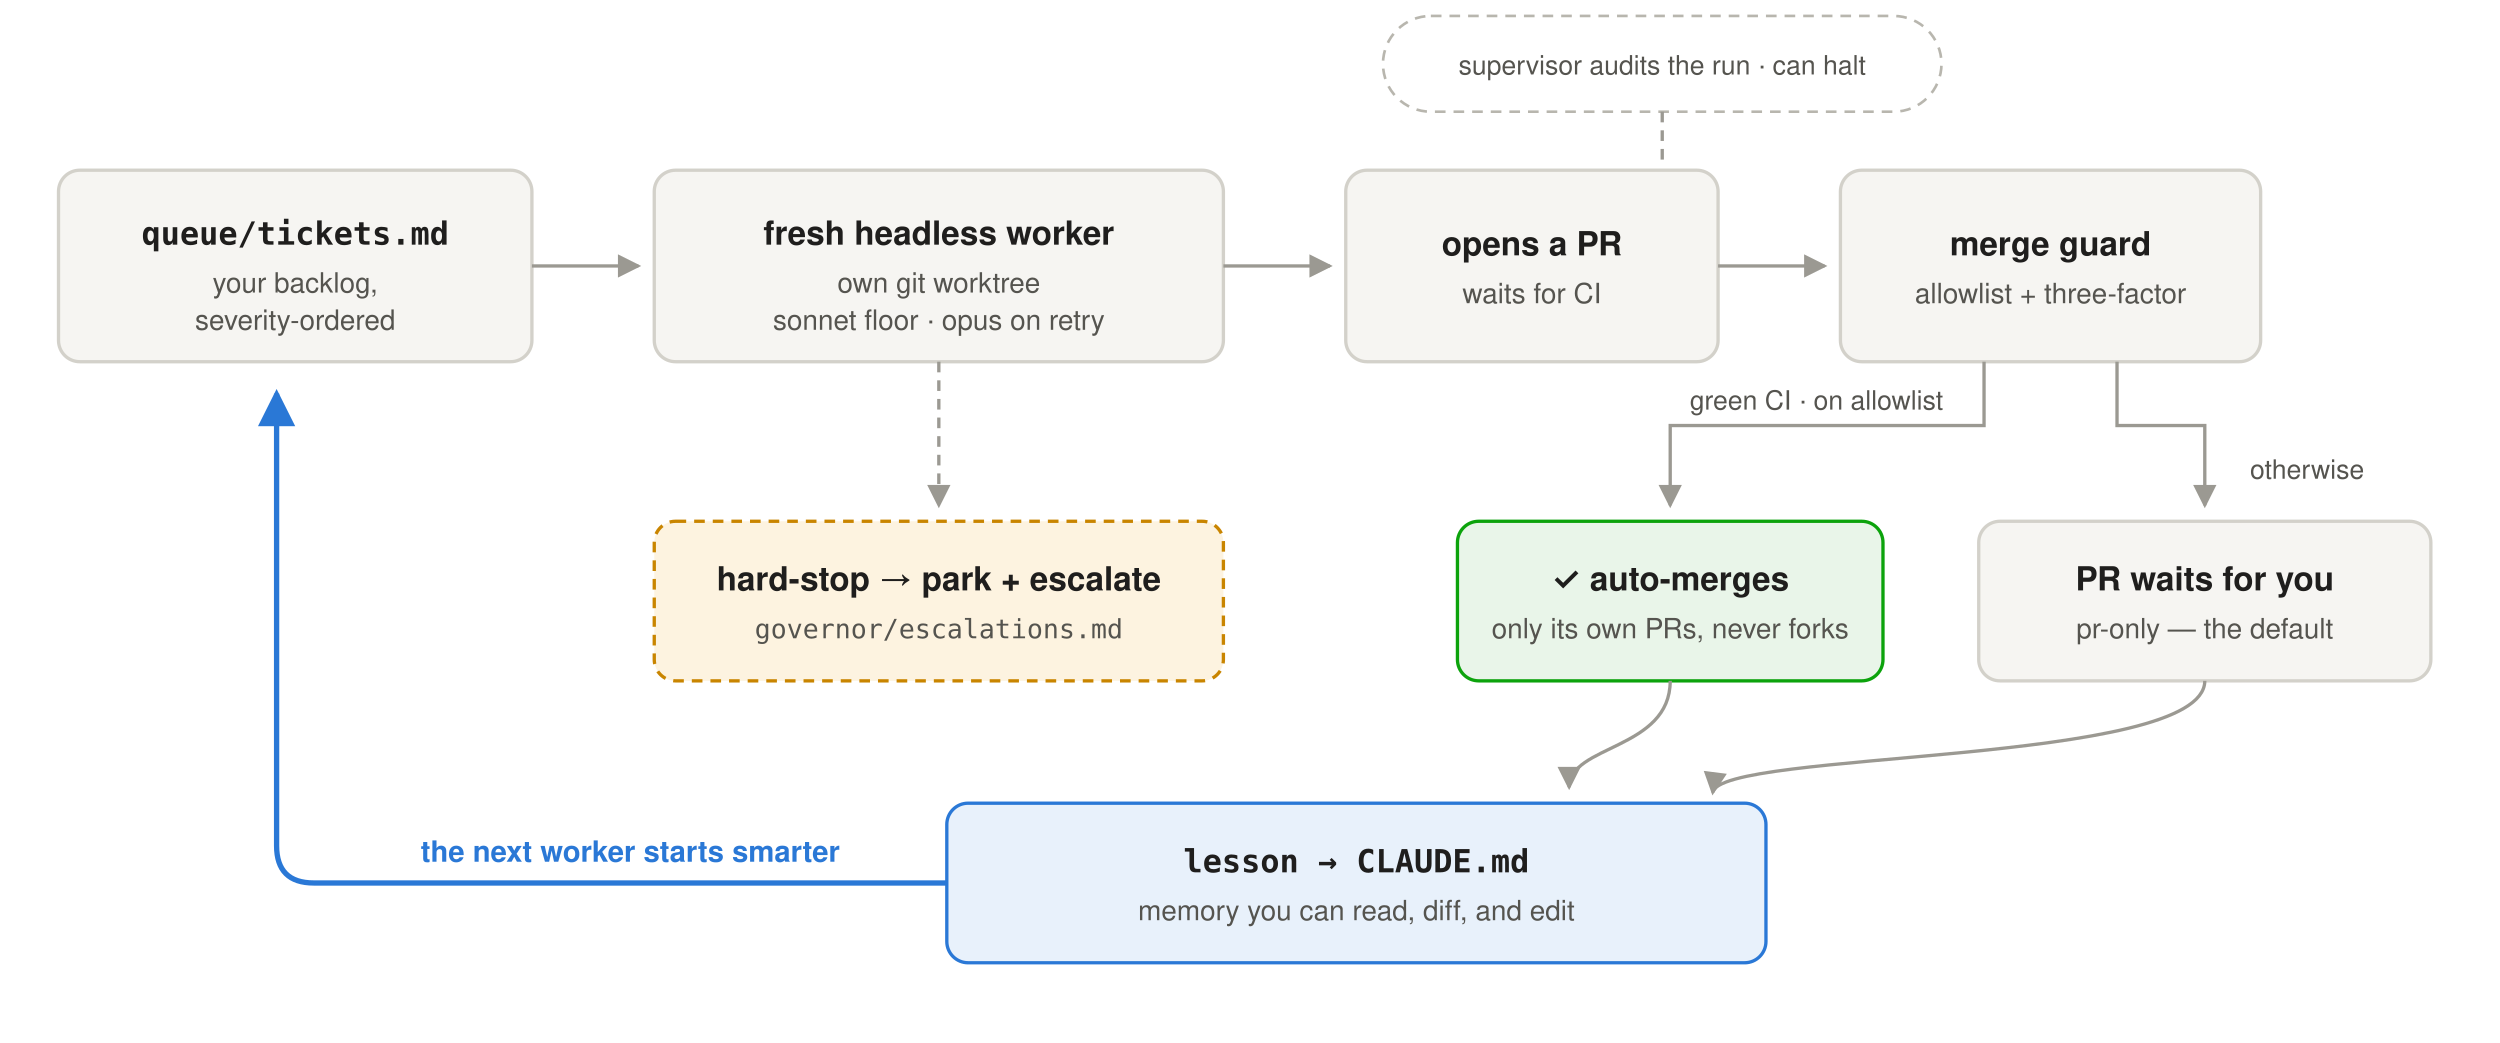
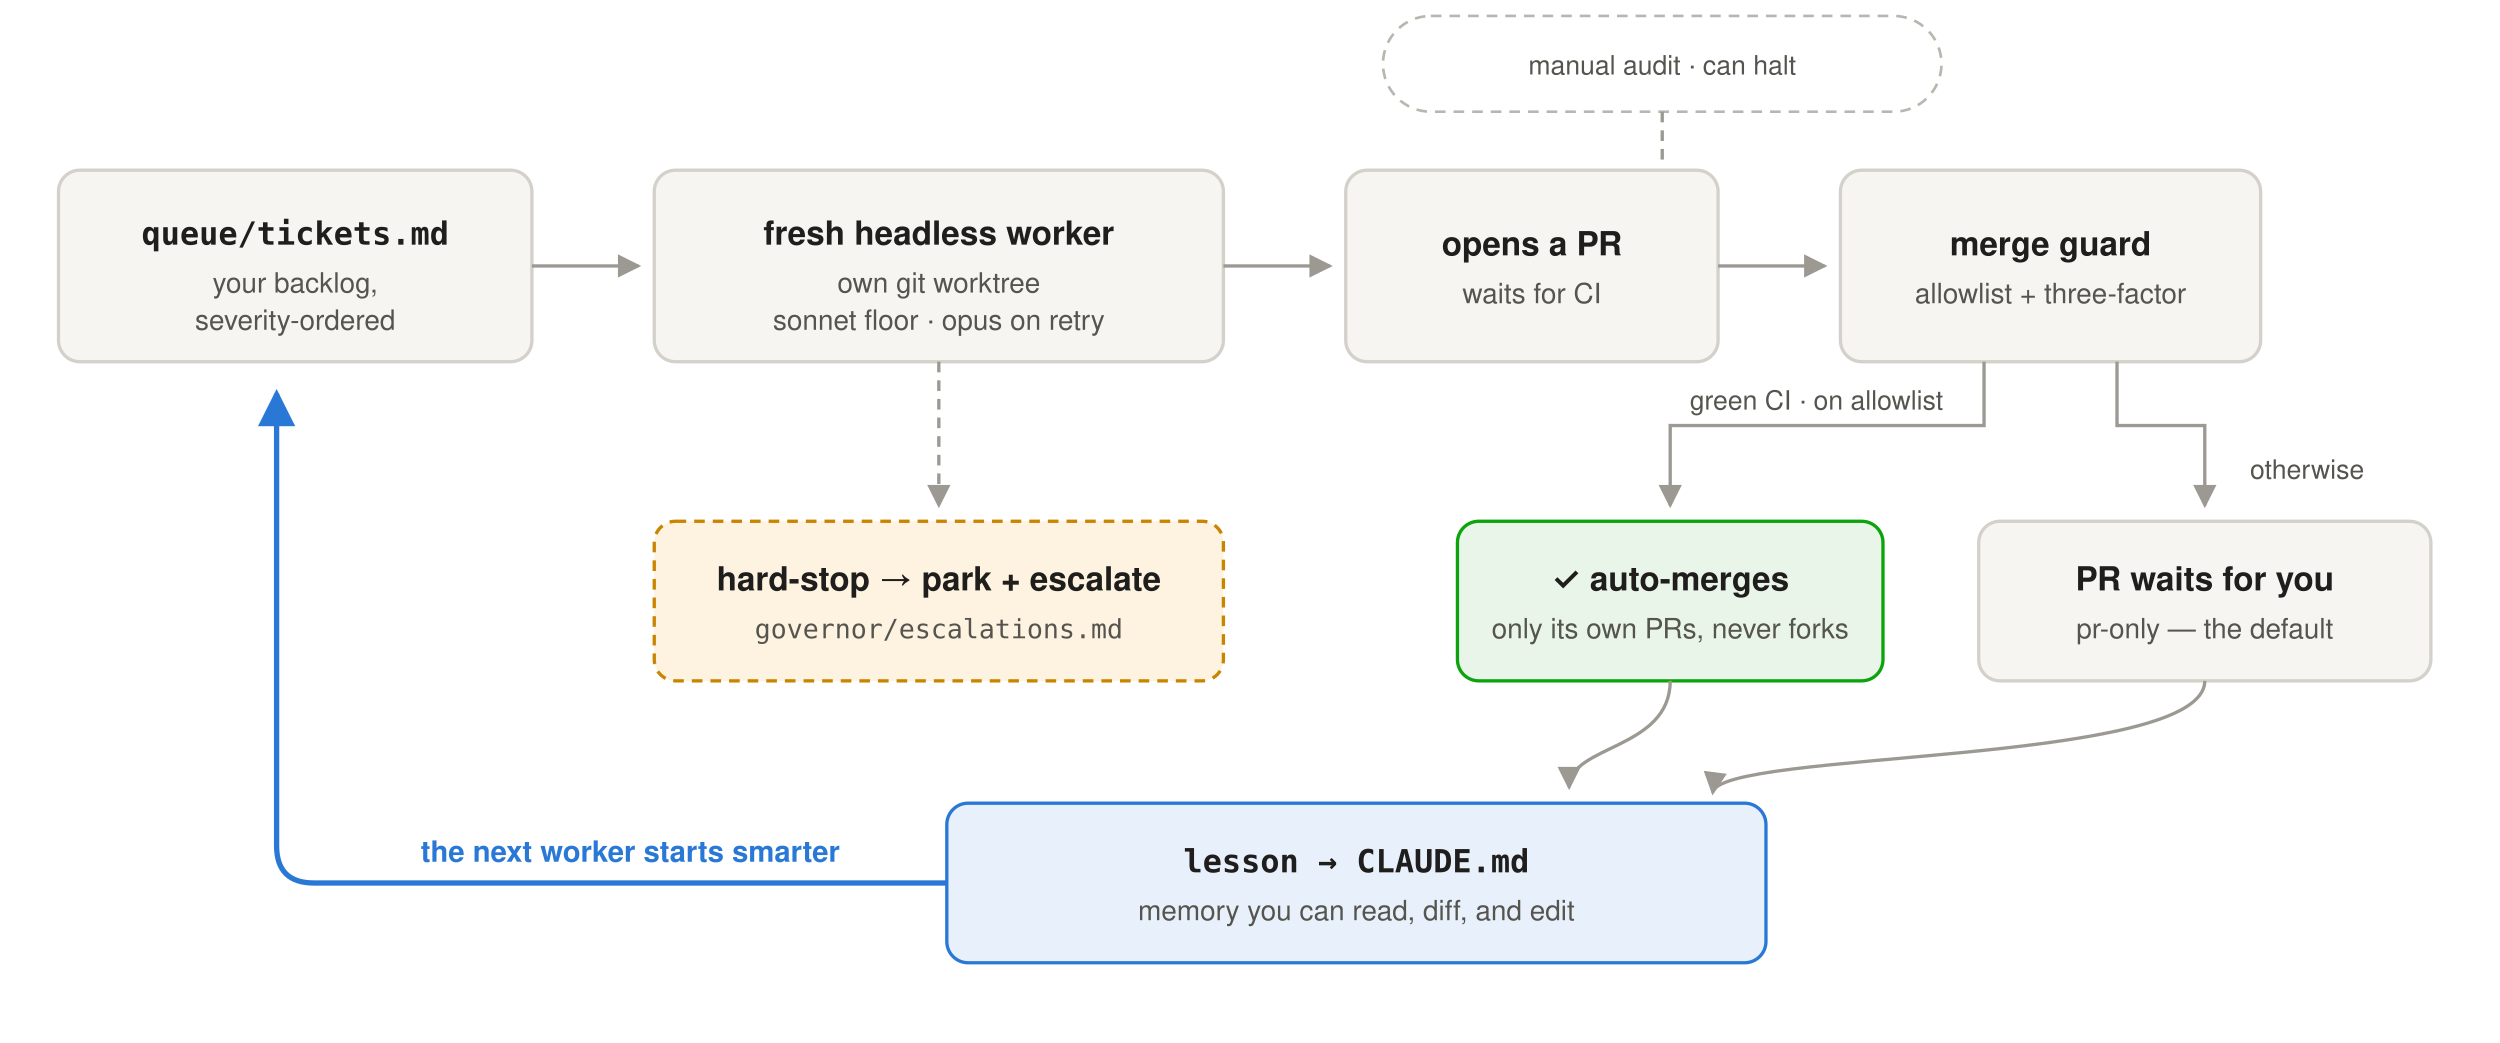
<svg xmlns="http://www.w3.org/2000/svg" viewBox="0 0 940 392" width="940" height="392" role="img" aria-label="The shiploop governor loop">
  <style>
    .title { font: 600 12.5px ui-sans-serif, -apple-system, "Segoe UI", Helvetica, Arial, sans-serif; fill: #1f1e1d; }
    .sub   { font: 400 10.5px ui-sans-serif, -apple-system, "Segoe UI", Helvetica, Arial, sans-serif; fill: #55544f; }
    .lbl   { font: 400 10px ui-sans-serif, -apple-system, "Segoe UI", Helvetica, Arial, sans-serif; fill: #55544f; }
    .mono  { font: 600 12px ui-monospace, SFMono-Regular, Menlo, Consolas, monospace; fill: #1f1e1d; }
    .monosub { font: 400 10px ui-monospace, SFMono-Regular, Menlo, Consolas, monospace; fill: #55544f; }
    .box   { fill: #f6f5f2; stroke: #d3d1ca; stroke-width: 1.25; }
    .good  { fill: #e9f5e9; stroke: #0ca30c; stroke-width: 1.25; }
    .warn  { fill: #fdf3e0; stroke: #c98500; stroke-width: 1.25; stroke-dasharray: 4 3; }
    .acc   { fill: #e8f1fb; stroke: #2a78d6; stroke-width: 1.25; }
    .ghost { fill: none; stroke: #b8b6ae; stroke-width: 1; stroke-dasharray: 4 3; }
    .edge  { fill: none; stroke: #9b9992; stroke-width: 1.25; }
    .dash  { fill: none; stroke: #9b9992; stroke-width: 1.25; stroke-dasharray: 4 3; }
    .loop  { fill: none; stroke: #2a78d6; stroke-width: 2; }
    .looplbl { font: 600 11px ui-sans-serif, -apple-system, "Segoe UI", Helvetica, Arial, sans-serif; fill: #2a78d6; }
  </style>
  <defs>
    <marker id="a" viewBox="0 0 8 8" refX="7" refY="4" markerWidth="7" markerHeight="7" orient="auto-start-reverse">
      <path d="M0 0 L8 4 L0 8 Z" fill="#9b9992" />
    </marker>
    <marker id="b" viewBox="0 0 8 8" refX="7" refY="4" markerWidth="7" markerHeight="7" orient="auto-start-reverse">
      <path d="M0 0 L8 4 L0 8 Z" fill="#2a78d6" />
    </marker>
  </defs>
  <rect class="ghost" x="520" y="6" width="210" height="36" rx="18" />
-   <text class="lbl" x="625" y="28" text-anchor="middle">supervisor audits the run · can halt</text>
+   <text class="lbl" x="625" y="28" text-anchor="middle">manual audit · can halt</text>
  <path class="dash" d="M625 42 V60" />
  <rect class="box" x="22" y="64" width="178" height="72" rx="8" />
  <text class="mono" x="111" y="92" text-anchor="middle">queue/tickets.md</text>
  <text class="sub" x="111" y="110" text-anchor="middle">your backlog,</text>
  <text class="sub" x="111" y="124" text-anchor="middle">severity-ordered</text>
  <rect class="box" x="246" y="64" width="214" height="72" rx="8" />
  <text class="title" x="353" y="92" text-anchor="middle">fresh headless worker</text>
  <text class="sub" x="353" y="110" text-anchor="middle">own git worktree</text>
  <text class="sub" x="353" y="124" text-anchor="middle">sonnet floor · opus on retry</text>
  <rect class="box" x="506" y="64" width="140" height="72" rx="8" />
  <text class="title" x="576" y="96" text-anchor="middle">opens a PR</text>
  <text class="sub" x="576" y="114" text-anchor="middle">waits for CI</text>
  <rect class="box" x="692" y="64" width="158" height="72" rx="8" />
  <text class="title" x="771" y="96" text-anchor="middle">merge guard</text>
  <text class="sub" x="771" y="114" text-anchor="middle">allowlist + three-factor</text>
  <path class="edge" d="M200 100 H240" marker-end="url(#a)" />
  <path class="edge" d="M460 100 H500" marker-end="url(#a)" />
  <path class="edge" d="M646 100 H686" marker-end="url(#a)" />
  <path class="edge" d="M746 136 V160 H628 V190" marker-end="url(#a)" />
  <text class="lbl" x="683" y="154" text-anchor="middle">green CI · on allowlist</text>
  <path class="edge" d="M796 136 V160 H829 V190" marker-end="url(#a)" />
  <text class="lbl" x="846" y="180" text-anchor="start">otherwise</text>
  <rect class="good" x="548" y="196" width="160" height="60" rx="8" />
  <text class="title" x="628" y="222" text-anchor="middle">✓ auto-merges</text>
  <text class="sub" x="628" y="240" text-anchor="middle">only its own PRs, never forks</text>
  <rect class="box" x="744" y="196" width="170" height="60" rx="8" />
  <text class="title" x="829" y="222" text-anchor="middle">PR waits for you</text>
  <text class="sub" x="829" y="240" text-anchor="middle">pr-only — the default</text>
  <path class="dash" d="M353 136 V190" marker-end="url(#a)" />
  <rect class="warn" x="246" y="196" width="214" height="60" rx="8" />
  <text class="title" x="353" y="222" text-anchor="middle">hard-stop → park + escalate</text>
  <text class="monosub" x="353" y="240" text-anchor="middle">governor/escalations.md</text>
  <path class="edge" d="M628 256 C628 282 590 280 590 296" marker-end="url(#a)" />
  <path class="edge" d="M829 256 C829 288 646 282 644 298" marker-end="url(#a)" />
  <rect class="acc" x="356" y="302" width="308" height="60" rx="8" />
  <text class="mono" x="510" y="328" text-anchor="middle">lesson → CLAUDE.md</text>
  <text class="sub" x="510" y="346" text-anchor="middle">memory you can read, diff, and edit</text>
  <path class="loop" d="M356 332 H118 Q104 332 104 318 V148" marker-end="url(#b)" />
  <text class="looplbl" x="237" y="324" text-anchor="middle">the next worker starts smarter</text>
</svg>
